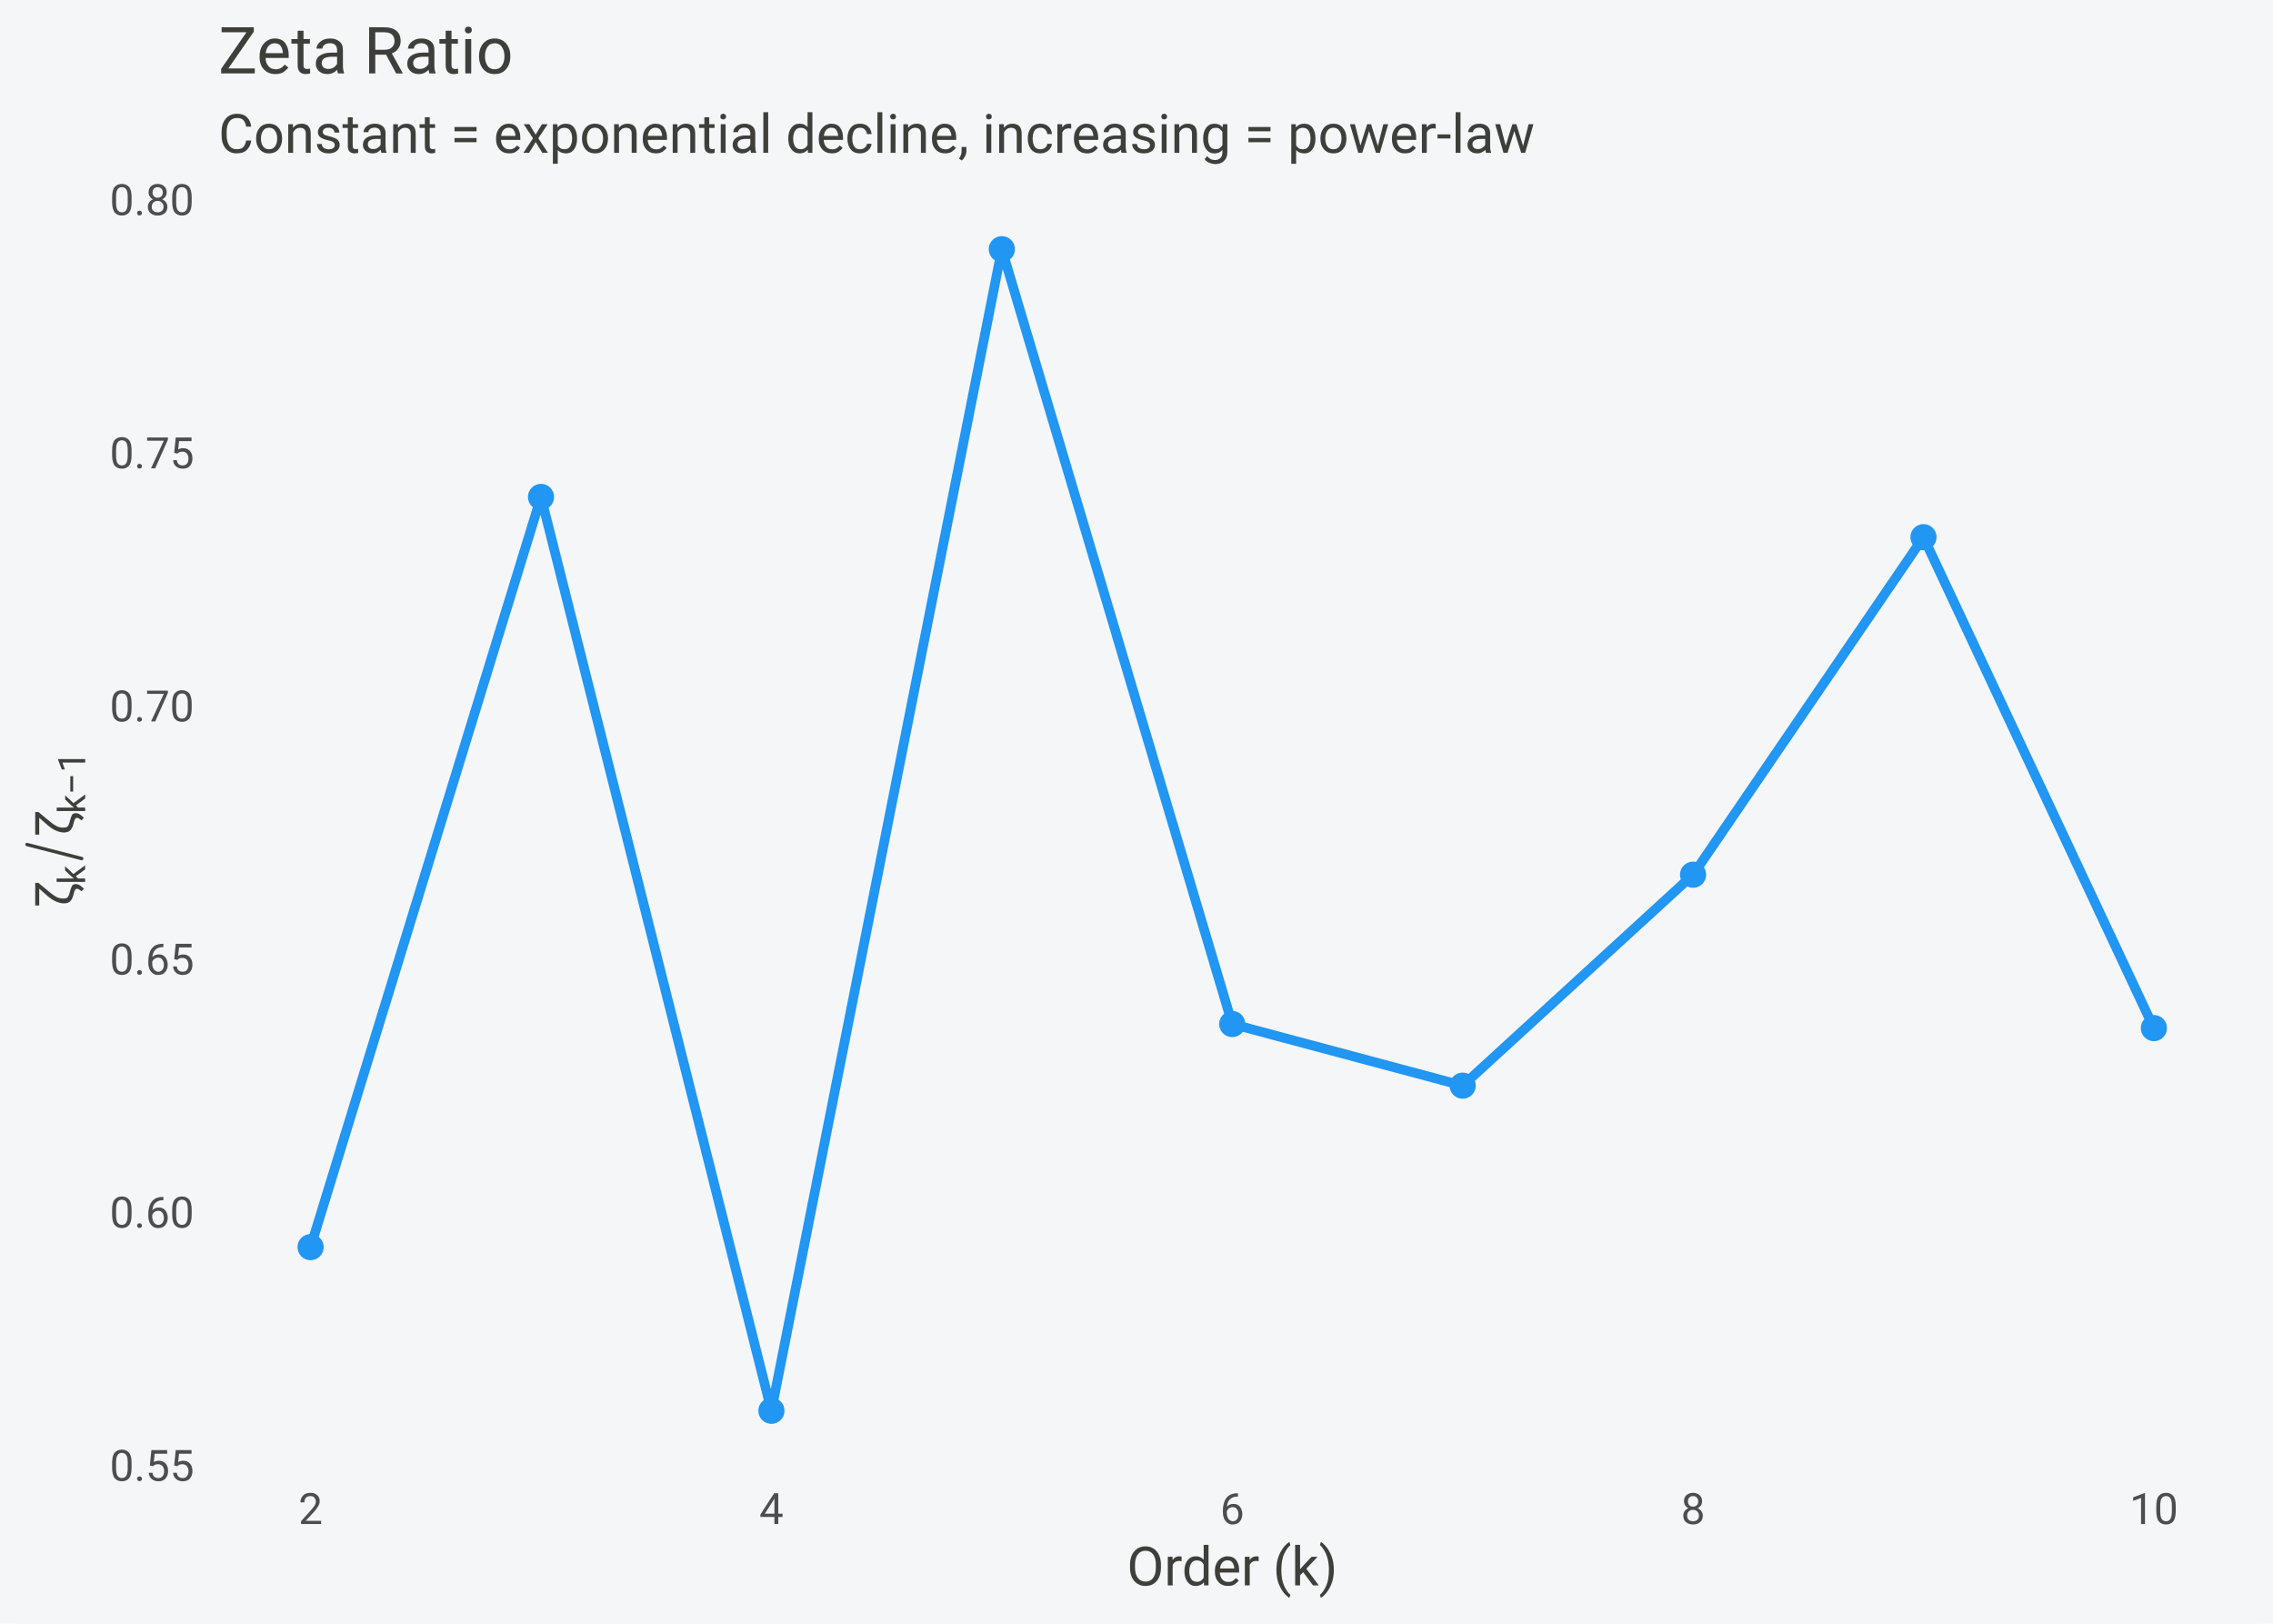
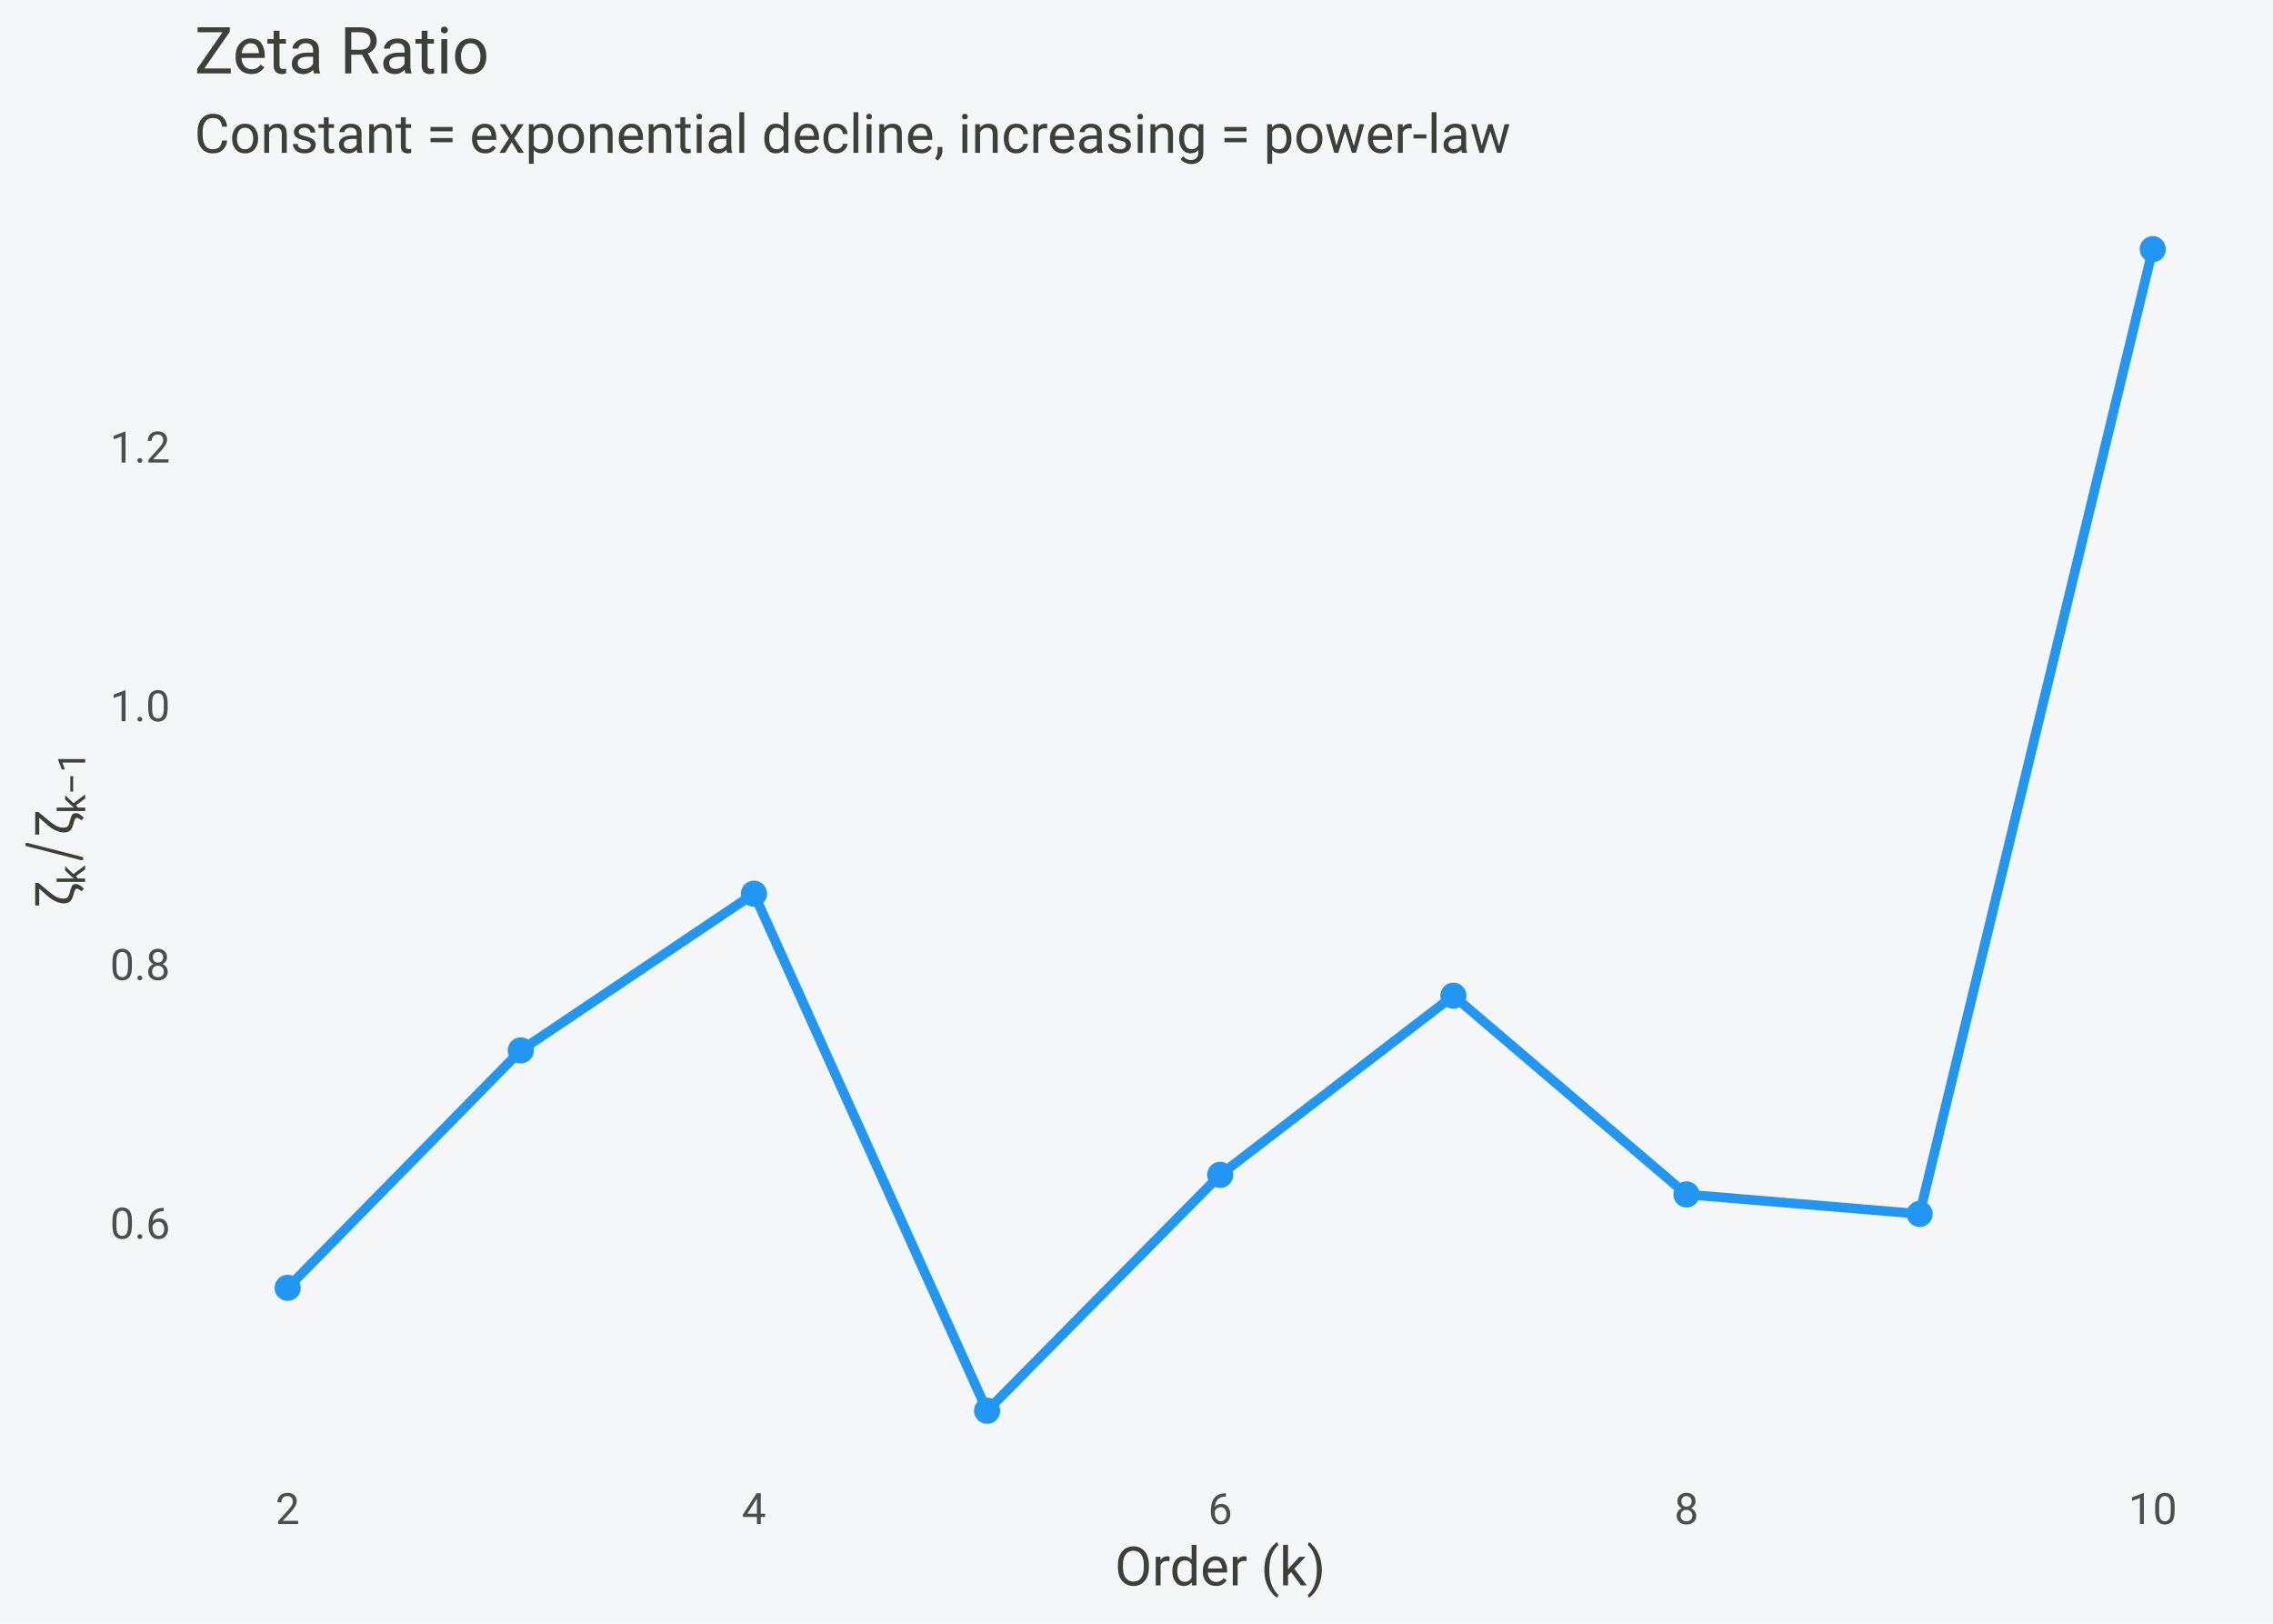
<svg xmlns="http://www.w3.org/2000/svg" width="504.00pt" height="360.00pt" viewBox="0 0 504.00 360.00">
  <g class="svglite">
    <defs>
      <style type="text/css">
    /* theme-aware-processed */
    .svglite line, .svglite polyline, .svglite polygon, .svglite path, .svglite circle {
      fill: none;
      stroke: #3E3F3A;
      stroke-linecap: round;
      stroke-linejoin: round;
      stroke-miterlimit: 10.00;
    }
    .svglite &gt; g &gt; rect {
      fill: none;
      stroke: #3E3F3A;
      stroke-linecap: round;
      stroke-linejoin: round;
      stroke-miterlimit: 10.00;
    }
    .svglite text {
      white-space: pre;
      fill: #3E3F3A;
    }
    .svglite g.glyphgroup path {
      fill: inherit;
      stroke: none;
    }
  </style>
    </defs>
    <rect width="100%" height="100%" style="stroke: none; fill: #F5F6F8;" />
    <defs>
      <clipPath id="cpMC4wMHw1MDQuMDB8MC4wMHwzNjAuMDA=">
        <rect x="0.00" y="0.00" width="504.00" height="360.00" />
      </clipPath>
    </defs>
    <g clip-path="url(#cpMC4wMHw1MDQuMDB8MC4wMHwzNjAuMDA=)">
-       <rect rx="4" x="0.00" y="0.00" width="504.00" height="360.00" style="stroke-width: 1.16; stroke: none; fill: #F5F6F8;" />
-     </g>
+       <rect x="0.00" y="0.00" width="504.00" height="360.00" style="stroke-width: 1.16; stroke: none;" /> fill: #F5F6F8;' /&gt;
+ </g>
    <defs>
-       <clipPath id="cpNDguNDN8NDk4LjAyfDQyLjM4fDMyNS42NQ==">
-         <rect x="48.43" y="42.38" width="449.59" height="283.28" />
+       <clipPath id="cpNDMuMTF8NDk4LjAyfDQyLjM4fDMyNS42NQ==">
+         <rect x="43.11" y="42.38" width="454.92" height="283.28" />
      </clipPath>
    </defs>
-     <g clip-path="url(#cpNDguNDN8NDk4LjAyfDQyLjM4fDMyNS42NQ==)">
-       <polyline points="68.87,276.50 119.96,110.18 171.05,312.78 222.14,55.25 273.23,227.04 324.32,240.70 375.41,193.93 426.50,119.10 477.59,227.94 " style="stroke-width: 2.13; stroke: #2196F3; stroke-linecap: butt;" />
-       <circle cx="68.87" cy="276.50" r="2.52" style="stroke-width: 0.77; stroke: #2196F3; fill: #2196F3;" />
-       <circle cx="119.96" cy="110.18" r="2.52" style="stroke-width: 0.77; stroke: #2196F3; fill: #2196F3;" />
-       <circle cx="171.05" cy="312.78" r="2.52" style="stroke-width: 0.77; stroke: #2196F3; fill: #2196F3;" />
-       <circle cx="222.14" cy="55.25" r="2.52" style="stroke-width: 0.77; stroke: #2196F3; fill: #2196F3;" />
-       <circle cx="273.23" cy="227.04" r="2.52" style="stroke-width: 0.77; stroke: #2196F3; fill: #2196F3;" />
-       <circle cx="324.32" cy="240.70" r="2.52" style="stroke-width: 0.77; stroke: #2196F3; fill: #2196F3;" />
-       <circle cx="375.41" cy="193.93" r="2.52" style="stroke-width: 0.77; stroke: #2196F3; fill: #2196F3;" />
-       <circle cx="426.50" cy="119.10" r="2.52" style="stroke-width: 0.77; stroke: #2196F3; fill: #2196F3;" />
-       <circle cx="477.59" cy="227.94" r="2.52" style="stroke-width: 0.77; stroke: #2196F3; fill: #2196F3;" />
+     <g clip-path="url(#cpNDMuMTF8NDk4LjAyfDQyLjM4fDMyNS42NQ==)">
+       <rect x="43.11" y="42.38" width="454.92" height="283.28" style="stroke-width: 1.16; stroke: none;" /> fill: #F5F6F8;' /&gt;
+ <polyline points="63.78,285.53 115.48,232.89 167.17,198.14 218.87,312.78 270.56,260.48 322.26,220.76 373.95,264.82 425.65,269.14 477.34,55.25 " style="stroke-width: 2.13; stroke: #2196F3; stroke-linecap: butt;" />
+       <circle cx="63.78" cy="285.53" r="2.52" style="stroke-width: 0.77; stroke: #2196F3; fill: #2196F3;" />
+       <circle cx="115.48" cy="232.89" r="2.52" style="stroke-width: 0.77; stroke: #2196F3; fill: #2196F3;" />
+       <circle cx="167.17" cy="198.14" r="2.52" style="stroke-width: 0.77; stroke: #2196F3; fill: #2196F3;" />
+       <circle cx="218.87" cy="312.78" r="2.52" style="stroke-width: 0.77; stroke: #2196F3; fill: #2196F3;" />
+       <circle cx="270.56" cy="260.48" r="2.52" style="stroke-width: 0.77; stroke: #2196F3; fill: #2196F3;" />
+       <circle cx="322.26" cy="220.76" r="2.52" style="stroke-width: 0.77; stroke: #2196F3; fill: #2196F3;" />
+       <circle cx="373.95" cy="264.82" r="2.52" style="stroke-width: 0.77; stroke: #2196F3; fill: #2196F3;" />
+       <circle cx="425.65" cy="269.14" r="2.52" style="stroke-width: 0.77; stroke: #2196F3; fill: #2196F3;" />
+       <circle cx="477.34" cy="55.25" r="2.52" style="stroke-width: 0.77; stroke: #2196F3; fill: #2196F3;" />
    </g>
    <g clip-path="url(#cpMC4wMHw1MDQuMDB8MC4wMHwzNjAuMDA=)">
-       <text x="43.05" y="328.32" text-anchor="end" style="font-size: 9.60px;fill: #4D4D4D; font-family: &quot;Roboto&quot;, -apple-system, BlinkMacSystemFont, &quot;Segoe UI&quot;, system-ui, sans-serif;" textLength="18.66px" lengthAdjust="spacingAndGlyphs">0.55</text>
-       <text x="43.05" y="272.19" text-anchor="end" style="font-size: 9.60px;fill: #4D4D4D; font-family: &quot;Roboto&quot;, -apple-system, BlinkMacSystemFont, &quot;Segoe UI&quot;, system-ui, sans-serif;" textLength="18.66px" lengthAdjust="spacingAndGlyphs">0.60</text>
-       <text x="43.05" y="216.07" text-anchor="end" style="font-size: 9.60px;fill: #4D4D4D; font-family: &quot;Roboto&quot;, -apple-system, BlinkMacSystemFont, &quot;Segoe UI&quot;, system-ui, sans-serif;" textLength="18.66px" lengthAdjust="spacingAndGlyphs">0.65</text>
-       <text x="43.05" y="159.95" text-anchor="end" style="font-size: 9.60px;fill: #4D4D4D; font-family: &quot;Roboto&quot;, -apple-system, BlinkMacSystemFont, &quot;Segoe UI&quot;, system-ui, sans-serif;" textLength="18.66px" lengthAdjust="spacingAndGlyphs">0.70</text>
-       <text x="43.05" y="103.82" text-anchor="end" style="font-size: 9.60px;fill: #4D4D4D; font-family: &quot;Roboto&quot;, -apple-system, BlinkMacSystemFont, &quot;Segoe UI&quot;, system-ui, sans-serif;" textLength="18.66px" lengthAdjust="spacingAndGlyphs">0.75</text>
-       <text x="43.05" y="47.70" text-anchor="end" style="font-size: 9.60px;fill: #4D4D4D; font-family: &quot;Roboto&quot;, -apple-system, BlinkMacSystemFont, &quot;Segoe UI&quot;, system-ui, sans-serif;" textLength="18.66px" lengthAdjust="spacingAndGlyphs">0.80</text>
-       <text x="68.87" y="337.90" text-anchor="middle" style="font-size: 9.60px;fill: #4D4D4D; font-family: &quot;Roboto&quot;, -apple-system, BlinkMacSystemFont, &quot;Segoe UI&quot;, system-ui, sans-serif;" textLength="5.33px" lengthAdjust="spacingAndGlyphs">2</text>
-       <text x="171.05" y="337.90" text-anchor="middle" style="font-size: 9.60px;fill: #4D4D4D; font-family: &quot;Roboto&quot;, -apple-system, BlinkMacSystemFont, &quot;Segoe UI&quot;, system-ui, sans-serif;" textLength="5.33px" lengthAdjust="spacingAndGlyphs">4</text>
-       <text x="273.23" y="337.90" text-anchor="middle" style="font-size: 9.60px;fill: #4D4D4D; font-family: &quot;Roboto&quot;, -apple-system, BlinkMacSystemFont, &quot;Segoe UI&quot;, system-ui, sans-serif;" textLength="5.33px" lengthAdjust="spacingAndGlyphs">6</text>
-       <text x="375.41" y="337.90" text-anchor="middle" style="font-size: 9.60px;fill: #4D4D4D; font-family: &quot;Roboto&quot;, -apple-system, BlinkMacSystemFont, &quot;Segoe UI&quot;, system-ui, sans-serif;" textLength="5.33px" lengthAdjust="spacingAndGlyphs">8</text>
-       <text x="477.59" y="337.90" text-anchor="middle" style="font-size: 9.60px;fill: #4D4D4D; font-family: &quot;Roboto&quot;, -apple-system, BlinkMacSystemFont, &quot;Segoe UI&quot;, system-ui, sans-serif;" textLength="10.66px" lengthAdjust="spacingAndGlyphs">10</text>
-       <text x="273.23" y="351.50" text-anchor="middle" style="font-size: 12.00px; font-family: &quot;Roboto&quot;, -apple-system, BlinkMacSystemFont, &quot;Segoe UI&quot;, system-ui, sans-serif;" textLength="48.00px" lengthAdjust="spacingAndGlyphs">Order (k)</text>
+       <text x="37.73" y="274.63" text-anchor="end" style="font-size: 9.60px;fill: #4D4D4D; font-family: &quot;Roboto&quot;, -apple-system, BlinkMacSystemFont, &quot;Segoe UI&quot;, system-ui, sans-serif;" textLength="13.33px" lengthAdjust="spacingAndGlyphs">0.6</text>
+       <text x="37.73" y="217.27" text-anchor="end" style="font-size: 9.60px;fill: #4D4D4D; font-family: &quot;Roboto&quot;, -apple-system, BlinkMacSystemFont, &quot;Segoe UI&quot;, system-ui, sans-serif;" textLength="13.33px" lengthAdjust="spacingAndGlyphs">0.8</text>
+       <text x="37.73" y="159.91" text-anchor="end" style="font-size: 9.60px;fill: #4D4D4D; font-family: &quot;Roboto&quot;, -apple-system, BlinkMacSystemFont, &quot;Segoe UI&quot;, system-ui, sans-serif;" textLength="13.33px" lengthAdjust="spacingAndGlyphs">1.0</text>
+       <text x="37.73" y="102.55" text-anchor="end" style="font-size: 9.60px;fill: #4D4D4D; font-family: &quot;Roboto&quot;, -apple-system, BlinkMacSystemFont, &quot;Segoe UI&quot;, system-ui, sans-serif;" textLength="13.33px" lengthAdjust="spacingAndGlyphs">1.2</text>
+       <text x="63.78" y="337.90" text-anchor="middle" style="font-size: 9.60px;fill: #4D4D4D; font-family: &quot;Roboto&quot;, -apple-system, BlinkMacSystemFont, &quot;Segoe UI&quot;, system-ui, sans-serif;" textLength="5.33px" lengthAdjust="spacingAndGlyphs">2</text>
+       <text x="167.17" y="337.90" text-anchor="middle" style="font-size: 9.60px;fill: #4D4D4D; font-family: &quot;Roboto&quot;, -apple-system, BlinkMacSystemFont, &quot;Segoe UI&quot;, system-ui, sans-serif;" textLength="5.33px" lengthAdjust="spacingAndGlyphs">4</text>
+       <text x="270.56" y="337.90" text-anchor="middle" style="font-size: 9.60px;fill: #4D4D4D; font-family: &quot;Roboto&quot;, -apple-system, BlinkMacSystemFont, &quot;Segoe UI&quot;, system-ui, sans-serif;" textLength="5.33px" lengthAdjust="spacingAndGlyphs">6</text>
+       <text x="373.95" y="337.90" text-anchor="middle" style="font-size: 9.60px;fill: #4D4D4D; font-family: &quot;Roboto&quot;, -apple-system, BlinkMacSystemFont, &quot;Segoe UI&quot;, system-ui, sans-serif;" textLength="5.33px" lengthAdjust="spacingAndGlyphs">8</text>
+       <text x="477.34" y="337.90" text-anchor="middle" style="font-size: 9.60px;fill: #4D4D4D; font-family: &quot;Roboto&quot;, -apple-system, BlinkMacSystemFont, &quot;Segoe UI&quot;, system-ui, sans-serif;" textLength="10.66px" lengthAdjust="spacingAndGlyphs">10</text>
+       <text x="270.56" y="351.50" text-anchor="middle" style="font-size: 12.00px; font-family: &quot;Roboto&quot;, -apple-system, BlinkMacSystemFont, &quot;Segoe UI&quot;, system-ui, sans-serif;" textLength="48.00px" lengthAdjust="spacingAndGlyphs">Order (k)</text>
      <text transform="translate(16.34,201.40) rotate(-90)" style="font-size: 12.00px; font-family: &quot;Roboto&quot;, -apple-system, BlinkMacSystemFont, &quot;Segoe UI&quot;, system-ui, sans-serif;" textLength="5.30px" lengthAdjust="spacingAndGlyphs">ζ</text>
      <text transform="translate(18.87,196.11) rotate(-90)" style="font-size: 8.40px; font-family: &quot;Roboto&quot;, -apple-system, BlinkMacSystemFont, &quot;Segoe UI&quot;, system-ui, sans-serif;" textLength="4.20px" lengthAdjust="spacingAndGlyphs">k</text>
      <polyline points="18.11,190.35 5.98,187.24 " style="stroke-width: 0.75;" />
      <text transform="translate(16.34,185.68) rotate(-90)" style="font-size: 12.00px; font-family: &quot;Roboto&quot;, -apple-system, BlinkMacSystemFont, &quot;Segoe UI&quot;, system-ui, sans-serif;" textLength="5.30px" lengthAdjust="spacingAndGlyphs">ζ</text>
      <text transform="translate(18.89,180.39) rotate(-90)" style="font-size: 8.40px; font-family: &quot;Roboto&quot;, -apple-system, BlinkMacSystemFont, &quot;Segoe UI&quot;, system-ui, sans-serif;" textLength="4.20px" lengthAdjust="spacingAndGlyphs">k</text>
      <text transform="translate(18.89,176.19) rotate(-90)" style="font-size: 8.40px; font-family: &quot;Roboto&quot;, -apple-system, BlinkMacSystemFont, &quot;Segoe UI&quot;, system-ui, sans-serif;" textLength="4.91px" lengthAdjust="spacingAndGlyphs">−</text>
      <text transform="translate(18.89,171.30) rotate(-90)" style="font-size: 8.40px; font-family: &quot;Roboto&quot;, -apple-system, BlinkMacSystemFont, &quot;Segoe UI&quot;, system-ui, sans-serif;" textLength="4.67px" lengthAdjust="spacingAndGlyphs">1</text>
-       <text x="48.43" y="33.88" style="font-size: 12.00px; font-family: &quot;Roboto&quot;, -apple-system, BlinkMacSystemFont, &quot;Segoe UI&quot;, system-ui, sans-serif;" textLength="294.16px" lengthAdjust="spacingAndGlyphs">Constant = exponential decline, increasing = power-law</text>
-       <text x="48.43" y="16.28" style="font-size: 14.40px; font-family: &quot;Roboto&quot;, -apple-system, BlinkMacSystemFont, &quot;Segoe UI&quot;, system-ui, sans-serif;" textLength="66.39px" lengthAdjust="spacingAndGlyphs">Zeta Ratio</text>
+       <text x="43.11" y="33.88" style="font-size: 12.00px; font-family: &quot;Roboto&quot;, -apple-system, BlinkMacSystemFont, &quot;Segoe UI&quot;, system-ui, sans-serif;" textLength="294.16px" lengthAdjust="spacingAndGlyphs">Constant = exponential decline, increasing = power-law</text>
+       <text x="43.11" y="16.28" style="font-size: 14.40px; font-family: &quot;Roboto&quot;, -apple-system, BlinkMacSystemFont, &quot;Segoe UI&quot;, system-ui, sans-serif;" textLength="66.39px" lengthAdjust="spacingAndGlyphs">Zeta Ratio</text>
    </g>
  </g>
</svg>
